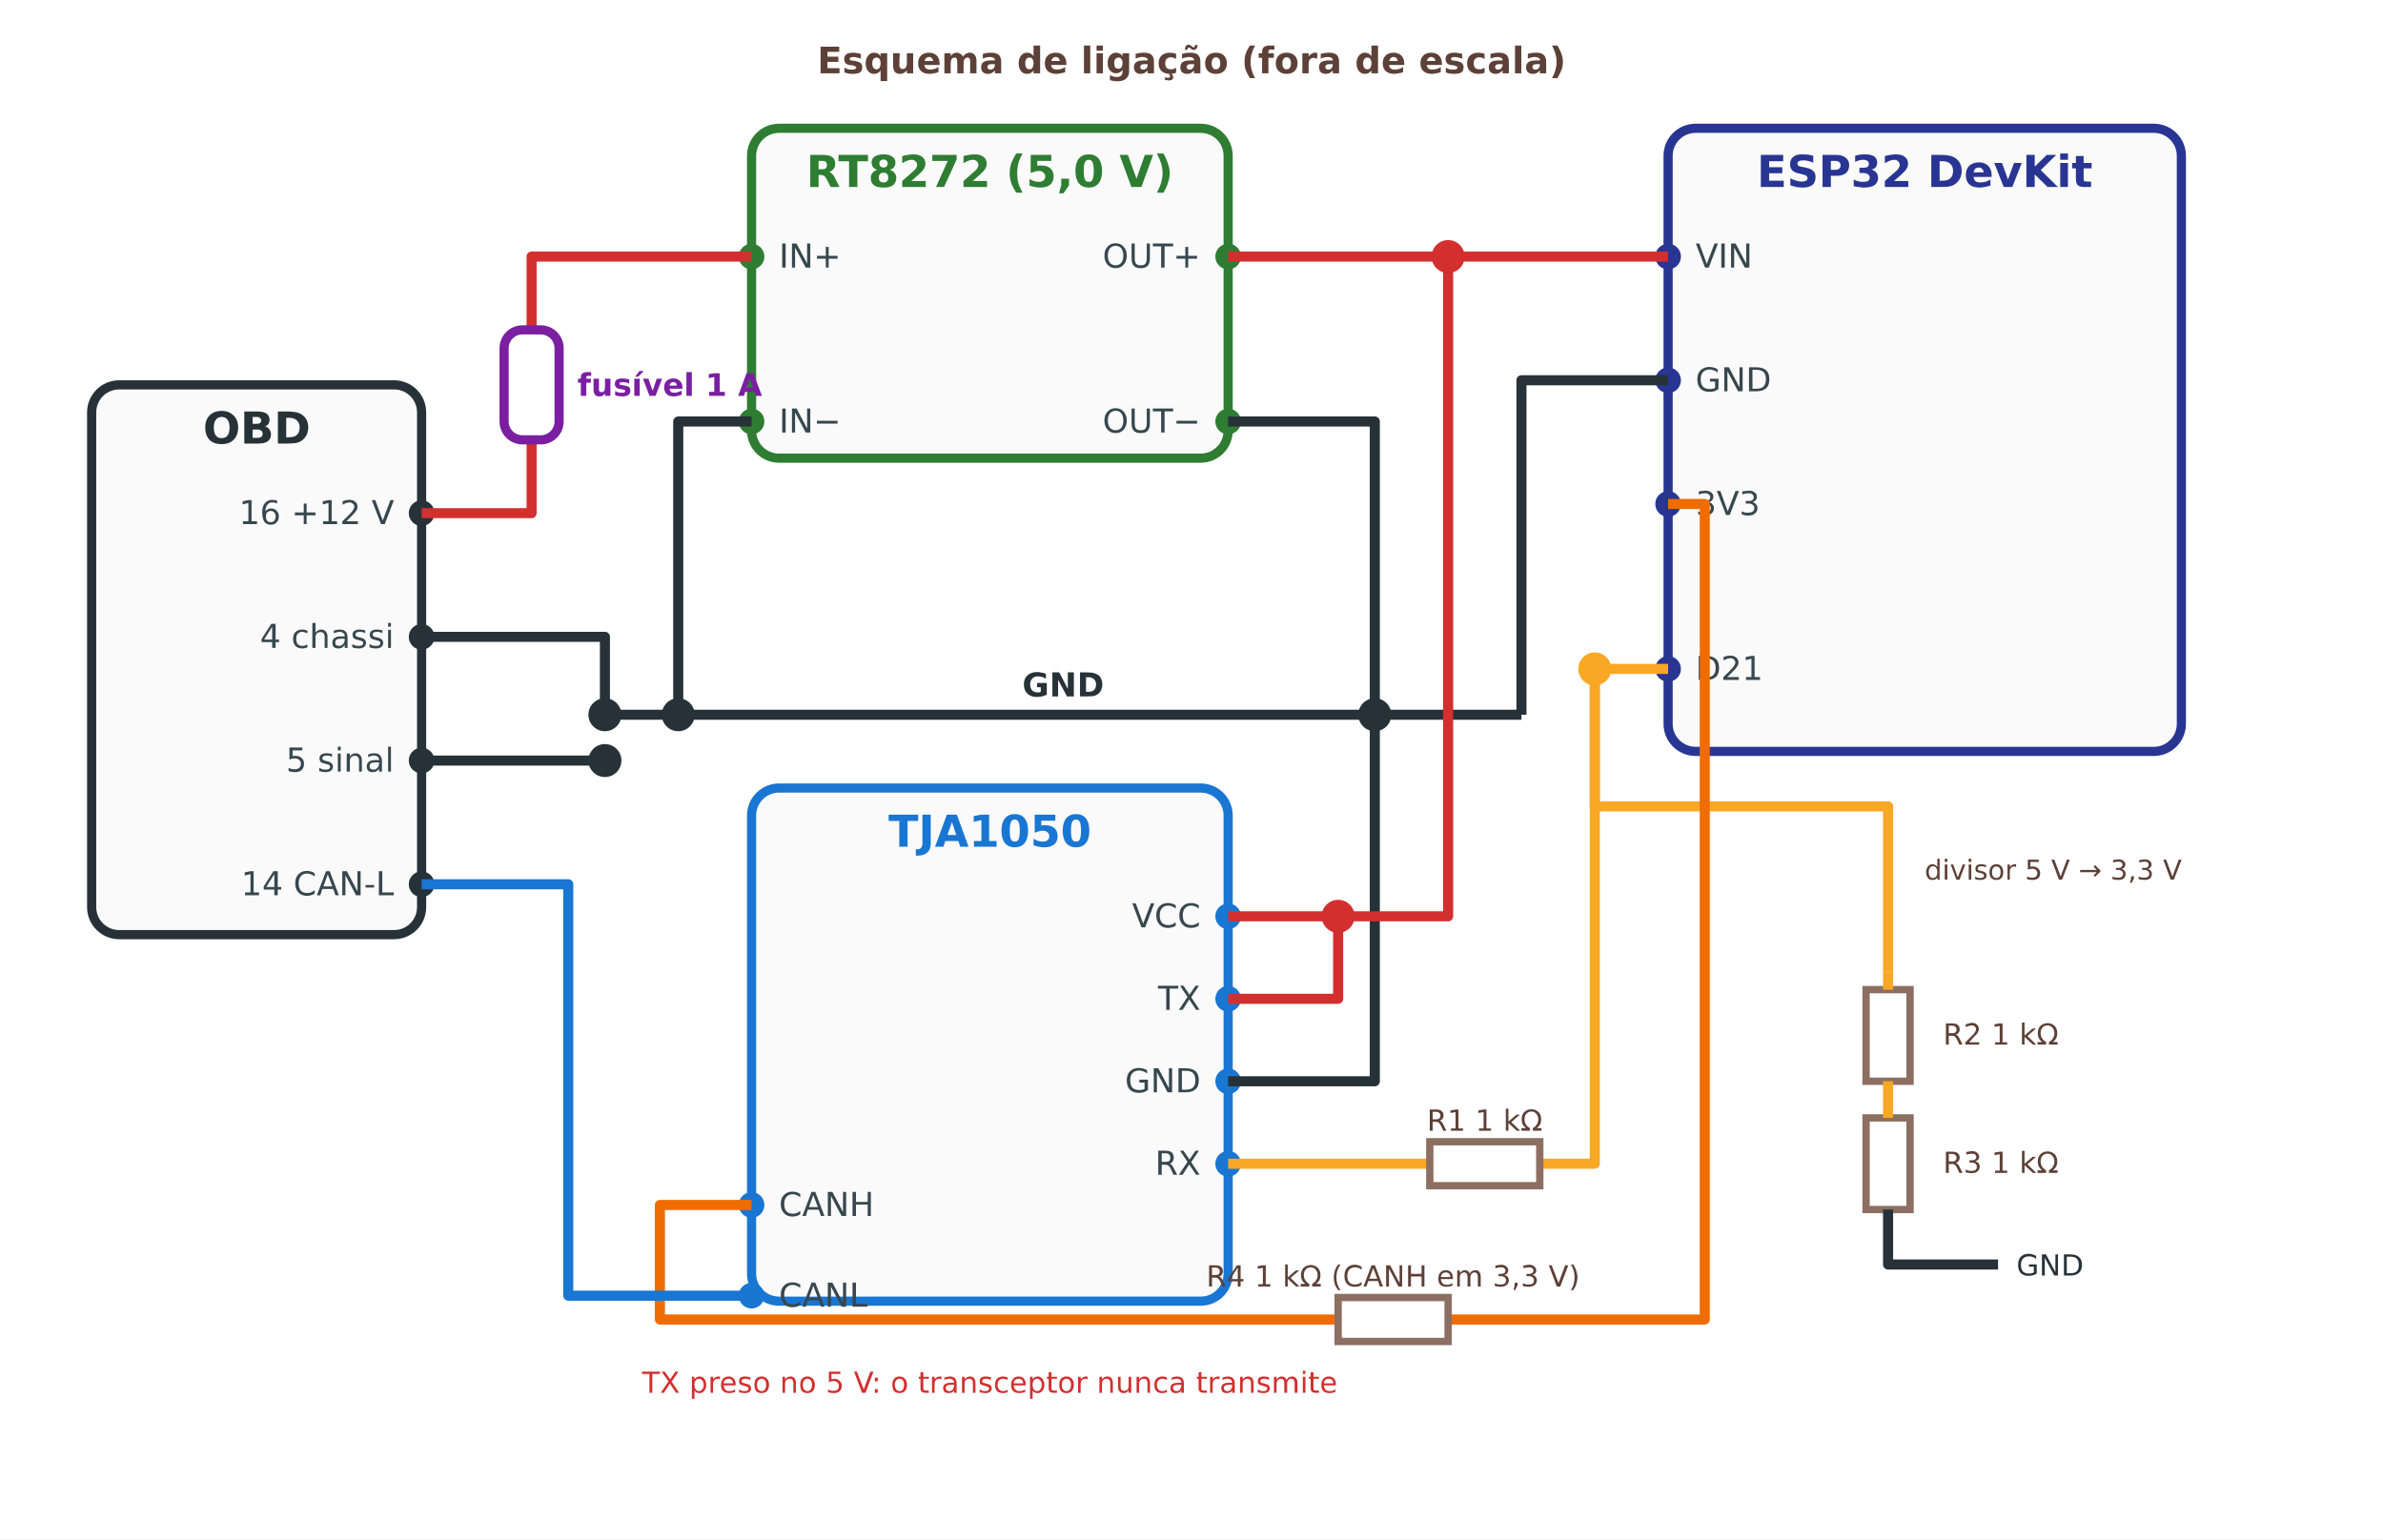
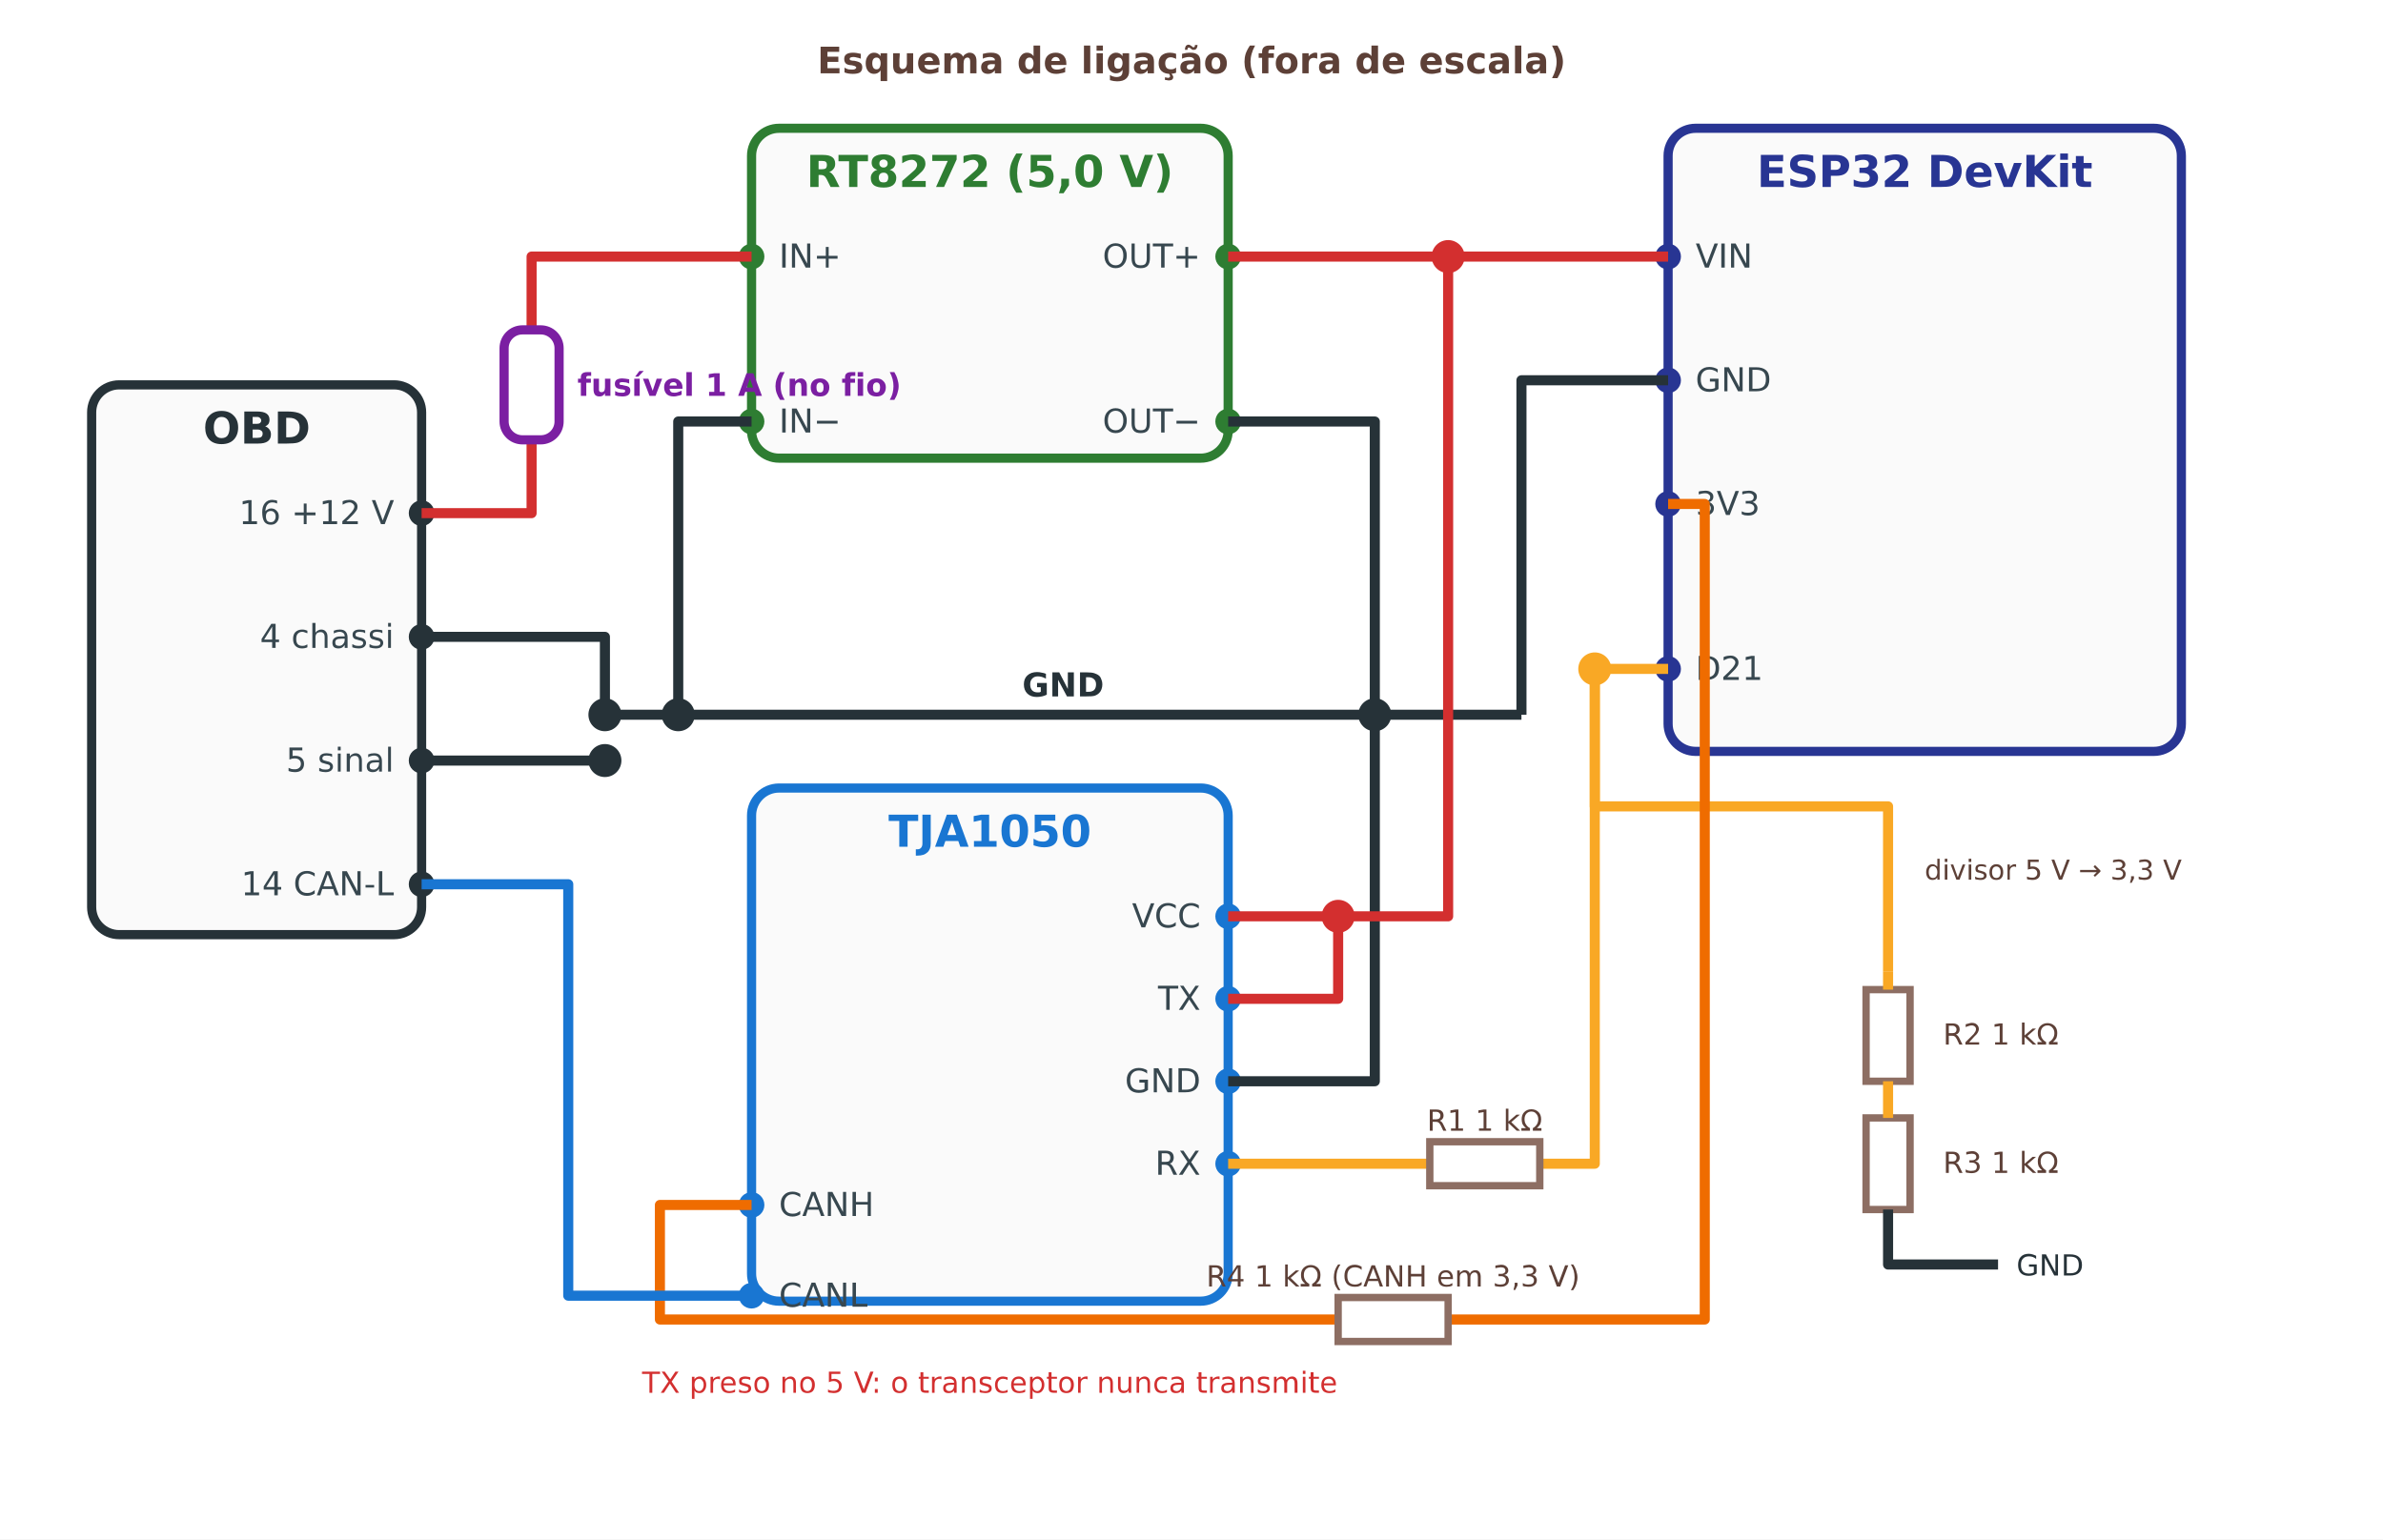
<svg xmlns="http://www.w3.org/2000/svg" width="208.0mm" height="134.4mm" viewBox="-3 -3 130 84">
  <rect x="-3" y="-3" width="130" height="84" fill="#fff" />
  <rect x="2" y="18" width="18" height="30" rx="1.5" fill="#fafafa" stroke="#263238" stroke-width="0.5" />
  <text x="11.00" y="21.20" font-size="2.4" fill="#263238" text-anchor="middle" font-weight="bold" font-family="DejaVu Sans, Arial, sans-serif">OBD</text>
  <circle cx="20" cy="25.0" r="0.7" fill="#263238" />
  <text x="18.50" y="25.60" font-size="1.8" fill="#37474f" text-anchor="end" font-weight="normal" font-family="DejaVu Sans, Arial, sans-serif">16 +12 V</text>
  <circle cx="20" cy="31.75" r="0.7" fill="#263238" />
  <text x="18.50" y="32.35" font-size="1.8" fill="#37474f" text-anchor="end" font-weight="normal" font-family="DejaVu Sans, Arial, sans-serif">4 chassi</text>
  <circle cx="20" cy="38.5" r="0.7" fill="#263238" />
  <text x="18.50" y="39.10" font-size="1.8" fill="#37474f" text-anchor="end" font-weight="normal" font-family="DejaVu Sans, Arial, sans-serif">5 sinal</text>
  <circle cx="20" cy="45.25" r="0.7" fill="#263238" />
  <text x="18.50" y="45.85" font-size="1.8" fill="#37474f" text-anchor="end" font-weight="normal" font-family="DejaVu Sans, Arial, sans-serif">14 CAN-L</text>
  <rect x="38" y="4" width="26" height="18" rx="1.5" fill="#fafafa" stroke="#2e7d32" stroke-width="0.5" />
  <text x="51.00" y="7.20" font-size="2.4" fill="#2e7d32" text-anchor="middle" font-weight="bold" font-family="DejaVu Sans, Arial, sans-serif">RT8272 (5,0 V)</text>
  <circle cx="38" cy="11.0" r="0.7" fill="#2e7d32" />
  <text x="39.50" y="11.60" font-size="1.8" fill="#37474f" text-anchor="start" font-weight="normal" font-family="DejaVu Sans, Arial, sans-serif">IN+</text>
  <circle cx="38" cy="20.0" r="0.7" fill="#2e7d32" />
  <text x="39.50" y="20.60" font-size="1.8" fill="#37474f" text-anchor="start" font-weight="normal" font-family="DejaVu Sans, Arial, sans-serif">IN−</text>
  <circle cx="64" cy="11.0" r="0.7" fill="#2e7d32" />
  <text x="62.50" y="11.60" font-size="1.8" fill="#37474f" text-anchor="end" font-weight="normal" font-family="DejaVu Sans, Arial, sans-serif">OUT+</text>
  <circle cx="64" cy="20.0" r="0.7" fill="#2e7d32" />
  <text x="62.50" y="20.60" font-size="1.8" fill="#37474f" text-anchor="end" font-weight="normal" font-family="DejaVu Sans, Arial, sans-serif">OUT−</text>
  <rect x="88" y="4" width="28" height="34" rx="1.5" fill="#fafafa" stroke="#283593" stroke-width="0.5" />
  <text x="102.00" y="7.20" font-size="2.4" fill="#283593" text-anchor="middle" font-weight="bold" font-family="DejaVu Sans, Arial, sans-serif">ESP32 DevKit</text>
  <circle cx="88" cy="11.0" r="0.7" fill="#283593" />
  <text x="89.50" y="11.60" font-size="1.8" fill="#37474f" text-anchor="start" font-weight="normal" font-family="DejaVu Sans, Arial, sans-serif">VIN</text>
  <circle cx="88" cy="17.75" r="0.7" fill="#283593" />
  <text x="89.50" y="18.35" font-size="1.8" fill="#37474f" text-anchor="start" font-weight="normal" font-family="DejaVu Sans, Arial, sans-serif">GND</text>
  <circle cx="88" cy="24.5" r="0.7" fill="#283593" />
  <text x="89.50" y="25.10" font-size="1.8" fill="#37474f" text-anchor="start" font-weight="normal" font-family="DejaVu Sans, Arial, sans-serif">3V3</text>
  <circle cx="88" cy="33.5" r="0.7" fill="#283593" />
  <text x="89.50" y="34.10" font-size="1.8" fill="#37474f" text-anchor="start" font-weight="normal" font-family="DejaVu Sans, Arial, sans-serif">D21</text>
  <rect x="38" y="40" width="26" height="28" rx="1.5" fill="#fafafa" stroke="#1976d2" stroke-width="0.5" />
  <text x="51.00" y="43.20" font-size="2.4" fill="#1976d2" text-anchor="middle" font-weight="bold" font-family="DejaVu Sans, Arial, sans-serif">TJA1050</text>
  <circle cx="64" cy="47.0" r="0.7" fill="#1976d2" />
  <text x="62.50" y="47.60" font-size="1.8" fill="#37474f" text-anchor="end" font-weight="normal" font-family="DejaVu Sans, Arial, sans-serif">VCC</text>
  <circle cx="64" cy="51.5" r="0.7" fill="#1976d2" />
  <text x="62.50" y="52.10" font-size="1.8" fill="#37474f" text-anchor="end" font-weight="normal" font-family="DejaVu Sans, Arial, sans-serif">TX</text>
  <circle cx="64" cy="56.0" r="0.7" fill="#1976d2" />
  <text x="62.50" y="56.60" font-size="1.8" fill="#37474f" text-anchor="end" font-weight="normal" font-family="DejaVu Sans, Arial, sans-serif">GND</text>
  <circle cx="64" cy="60.5" r="0.7" fill="#1976d2" />
  <text x="62.50" y="61.10" font-size="1.8" fill="#37474f" text-anchor="end" font-weight="normal" font-family="DejaVu Sans, Arial, sans-serif">RX</text>
  <circle cx="38" cy="62.75" r="0.7" fill="#1976d2" />
  <text x="39.50" y="63.35" font-size="1.8" fill="#37474f" text-anchor="start" font-weight="normal" font-family="DejaVu Sans, Arial, sans-serif">CANH</text>
  <circle cx="38" cy="67.7" r="0.7" fill="#1976d2" />
  <text x="39.50" y="68.30" font-size="1.8" fill="#37474f" text-anchor="start" font-weight="normal" font-family="DejaVu Sans, Arial, sans-serif">CANL</text>
  <path d="M20.00,25.00 L26.00,25.00 L26.00,11.00 L38.00,11.00" fill="none" stroke="#d32f2f" stroke-width="0.55" stroke-linejoin="round" />
  <rect x="24.5" y="15.0" width="3" height="6" rx="1" fill="#fff" stroke="#7b1fa2" stroke-width="0.5" />
-   <text x="28.50" y="18.60" font-size="1.7" fill="#7b1fa2" text-anchor="start" font-weight="bold" font-family="DejaVu Sans, Arial, sans-serif">fusível 1 A</text>
+   <text x="28.50" y="18.60" font-size="1.7" fill="#7b1fa2" text-anchor="start" font-weight="bold" font-family="DejaVu Sans, Arial, sans-serif">fusível 1 A (no fio)</text>
  <path d="M20.00,31.75 L30.00,31.75 L30.00,36.00" fill="none" stroke="#263238" stroke-width="0.55" stroke-linejoin="round" />
  <path d="M20.00,38.50 L30.00,38.50" fill="none" stroke="#263238" stroke-width="0.55" stroke-linejoin="round" />
  <path d="M38.00,20.00 L34.00,20.00 L34.00,36.00" fill="none" stroke="#263238" stroke-width="0.55" stroke-linejoin="round" />
  <path d="M30.00,36.00 L80.00,36.00" fill="none" stroke="#263238" stroke-width="0.55" stroke-linejoin="round" />
  <path d="M64.00,20.00 L72.00,20.00 L72.00,36.00" fill="none" stroke="#263238" stroke-width="0.55" stroke-linejoin="round" />
  <path d="M88.00,17.75 L80.00,17.75 L80.00,36.00" fill="none" stroke="#263238" stroke-width="0.55" stroke-linejoin="round" />
  <path d="M64.00,56.00 L72.00,56.00 L72.00,36.00" fill="none" stroke="#263238" stroke-width="0.55" stroke-linejoin="round" />
  <circle cx="30" cy="38.5" r="0.9" fill="#263238" />
  <circle cx="34" cy="36" r="0.9" fill="#263238" />
  <circle cx="72" cy="36" r="0.9" fill="#263238" />
  <circle cx="30" cy="36" r="0.9" fill="#263238" />
  <text x="55.00" y="35.00" font-size="1.8" fill="#263238" text-anchor="middle" font-weight="bold" font-family="DejaVu Sans, Arial, sans-serif">GND</text>
  <path d="M64.00,11.00 L76.00,11.00 L88.00,11.00" fill="none" stroke="#d32f2f" stroke-width="0.55" stroke-linejoin="round" />
  <path d="M76.00,11.00 L76.00,47.00 L64.00,47.00" fill="none" stroke="#d32f2f" stroke-width="0.55" stroke-linejoin="round" />
  <path d="M64.00,51.50 L70.00,51.50 L70.00,47.00" fill="none" stroke="#d32f2f" stroke-width="0.55" stroke-linejoin="round" />
  <circle cx="76" cy="11.0" r="0.9" fill="#d32f2f" />
  <circle cx="70" cy="47.0" r="0.9" fill="#d32f2f" />
  <text x="51.00" y="73.00" font-size="1.6" fill="#d32f2f" text-anchor="middle" font-weight="normal" font-family="DejaVu Sans, Arial, sans-serif">TX preso no 5 V: o transceptor nunca transmite</text>
  <path d="M64.00,60.50 L84.00,60.50 L84.00,33.50 L88.00,33.50" fill="none" stroke="#f9a825" stroke-width="0.55" stroke-linejoin="round" />
  <rect x="75" y="59.3" width="6" height="2.4" fill="#fff" stroke="#8d6e63" stroke-width="0.4" />
  <text x="78.00" y="58.70" font-size="1.6" fill="#5d4037" text-anchor="middle" font-weight="normal" font-family="DejaVu Sans, Arial, sans-serif">R1 1 kΩ</text>
  <circle cx="84" cy="33.5" r="0.9" fill="#f9a825" />
  <path d="M84.00,33.50 L84.00,41.00 L100.00,41.00 L100.00,50.00" fill="none" stroke="#f9a825" stroke-width="0.55" stroke-linejoin="round" />
  <rect x="98.8" y="51" width="2.4" height="5" fill="#fff" stroke="#8d6e63" stroke-width="0.4" />
  <text x="103.00" y="54.00" font-size="1.6" fill="#5d4037" text-anchor="start" font-weight="normal" font-family="DejaVu Sans, Arial, sans-serif">R2 1 kΩ</text>
  <rect x="98.8" y="58" width="2.4" height="5" fill="#fff" stroke="#8d6e63" stroke-width="0.4" />
  <text x="103.00" y="61.00" font-size="1.6" fill="#5d4037" text-anchor="start" font-weight="normal" font-family="DejaVu Sans, Arial, sans-serif">R3 1 kΩ</text>
  <path d="M100.00,50.00 L100.00,51.00" fill="none" stroke="#f9a825" stroke-width="0.55" stroke-linejoin="round" />
  <path d="M100.00,56.00 L100.00,58.00" fill="none" stroke="#f9a825" stroke-width="0.55" stroke-linejoin="round" />
  <path d="M100.00,63.00 L100.00,66.00 L106.00,66.00" fill="none" stroke="#263238" stroke-width="0.55" stroke-linejoin="round" />
  <text x="107.00" y="66.60" font-size="1.6" fill="#263238" text-anchor="start" font-weight="normal" font-family="DejaVu Sans, Arial, sans-serif">GND</text>
  <text x="102.00" y="45.00" font-size="1.5" fill="#5d4037" text-anchor="start" font-weight="normal" font-family="DejaVu Sans, Arial, sans-serif">divisor 5 V → 3,3 V</text>
  <path d="M38.00,62.75 L33.00,62.75 L33.00,69.00 L90.00,69.00 L90.00,24.50 L88.00,24.50" fill="none" stroke="#ef6c00" stroke-width="0.55" stroke-linejoin="round" />
  <rect x="70" y="67.8" width="6" height="2.4" fill="#fff" stroke="#8d6e63" stroke-width="0.4" />
  <text x="73.00" y="67.20" font-size="1.6" fill="#5d4037" text-anchor="middle" font-weight="normal" font-family="DejaVu Sans, Arial, sans-serif">R4 1 kΩ (CANH em 3,3 V)</text>
  <path d="M20.00,45.25 L28.00,45.25 L28.00,67.70 L38.00,67.70" fill="none" stroke="#1976d2" stroke-width="0.55" stroke-linejoin="round" />
  <text x="62.00" y="1.00" font-size="2.0" fill="#5d4037" text-anchor="middle" font-weight="bold" font-family="DejaVu Sans, Arial, sans-serif">Esquema de ligação (fora de escala)</text>
</svg>
